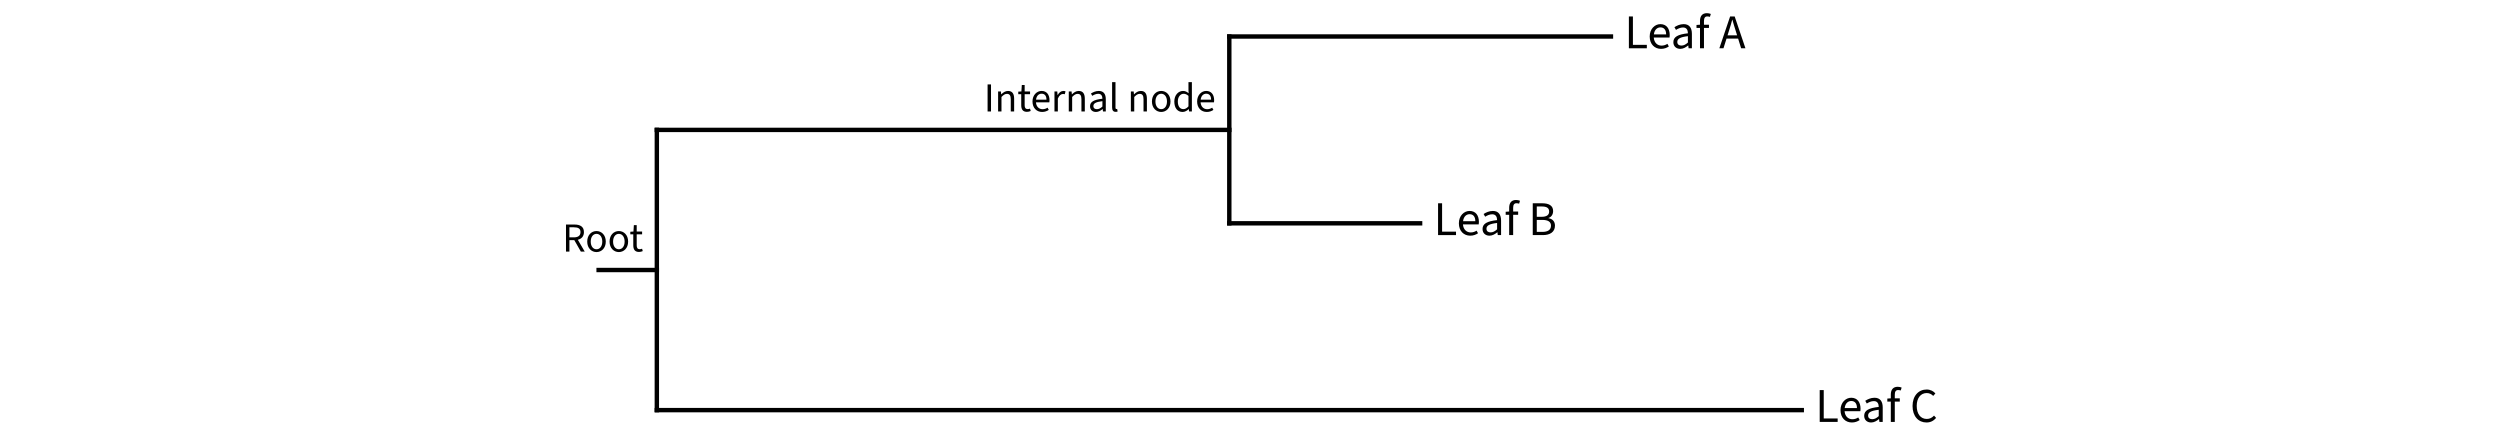
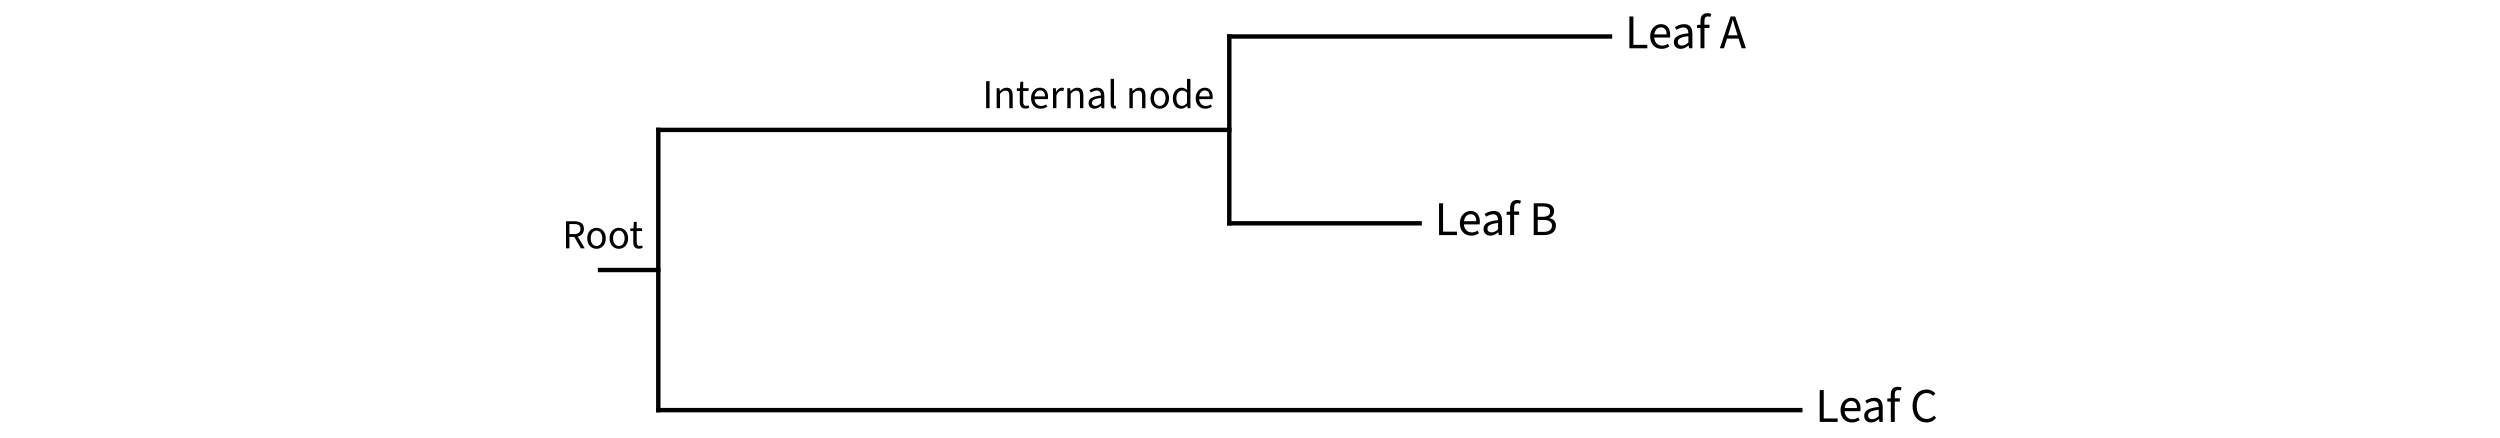
<svg xmlns="http://www.w3.org/2000/svg" xmlns:xlink="http://www.w3.org/1999/xlink" class="typst-doc" viewBox="0 0 566.929 99.213" width="566.929pt" height="99.213pt">
  <g>
    <g class="typst-group" transform="matrix(1 0 0 1 127.5591 0)">
      <g>
        <g class="typst-group">
          <g>
-             <path class="typst-shape" fill="none" stroke="#000000" stroke-width="1" stroke-linecap="square" stroke-linejoin="miter" stroke-miterlimit="4" transform="matrix(1 0 0 1 8.1934 61.23112)" d="M 0 0h 13.2 " />
-             <path class="typst-shape" fill="none" stroke="#000000" stroke-width="1" stroke-linecap="square" stroke-linejoin="miter" stroke-miterlimit="4" transform="matrix(1 0 0 1 21.3934 29.45865)" d="M 0 0v 63.545 " />
-             <path class="typst-shape" fill="none" stroke="#000000" stroke-width="1" stroke-linecap="square" stroke-linejoin="miter" stroke-miterlimit="4" transform="matrix(1 0 0 1 21.3934 29.45865)" d="M 0 0h 129.817 " />
+             <path class="typst-shape" fill="none" stroke="#000000" stroke-width="1" stroke-linecap="square" stroke-linejoin="miter" stroke-miterlimit="4" transform="matrix(1 0 0 1 8.5234 61.23112)" d="M 0 0h 13.2 " />
+             <path class="typst-shape" fill="none" stroke="#000000" stroke-width="1" stroke-linecap="square" stroke-linejoin="miter" stroke-miterlimit="4" transform="matrix(1 0 0 1 21.7234 29.45865)" d="M 0 0v 63.545 " />
+             <path class="typst-shape" fill="none" stroke="#000000" stroke-width="1" stroke-linecap="square" stroke-linejoin="miter" stroke-miterlimit="4" transform="matrix(1 0 0 1 21.7234 29.45865)" d="M 0 0h 129.487 " />
            <path class="typst-shape" fill="none" stroke="#000000" stroke-width="1" stroke-linecap="square" stroke-linejoin="miter" stroke-miterlimit="4" transform="matrix(1 0 0 1 151.2107 8.277)" d="M 0 0v 42.363 " />
-             <path class="typst-shape" fill="none" stroke="#000000" stroke-width="1" stroke-linecap="square" stroke-linejoin="miter" stroke-miterlimit="4" transform="matrix(1 0 0 1 151.2107 8.277)" d="M 0 0h 86.545 " />
-             <path class="typst-shape" fill="none" stroke="#000000" stroke-width="1" stroke-linecap="square" stroke-linejoin="miter" stroke-miterlimit="4" transform="matrix(1 0 0 1 151.2107 50.6403)" d="M 0 0h 43.272 " />
-             <path class="typst-shape" fill="none" stroke="#000000" stroke-width="1" stroke-linecap="square" stroke-linejoin="miter" stroke-miterlimit="4" transform="matrix(1 0 0 1 21.3934 93.0036)" d="M 0 0h 259.635 " />
-             <g class="typst-text" transform="matrix(1 0 0 -1 -0.05 57.05112)">
+             <path class="typst-shape" fill="none" stroke="#000000" stroke-width="1" stroke-linecap="square" stroke-linejoin="miter" stroke-miterlimit="4" transform="matrix(1 0 0 1 151.2107 8.277)" d="M 0 0h 86.325 " />
+             <path class="typst-shape" fill="none" stroke="#000000" stroke-width="1" stroke-linecap="square" stroke-linejoin="miter" stroke-miterlimit="4" transform="matrix(1 0 0 1 151.2107 50.6403)" d="M 0 0h 43.162 " />
+             <path class="typst-shape" fill="none" stroke="#000000" stroke-width="1" stroke-linecap="square" stroke-linejoin="miter" stroke-miterlimit="4" transform="matrix(1 0 0 1 21.7234 93.0036)" d="M 0 0h 258.975 " />
+             <g class="typst-text" transform="matrix(1 0 0 -1 -0.05 56.31302)">
              <use xlink:href="#g31219937ED4984B7DA5D4BB72FF9F8D" x="0" y="0" fill="oklch(68.000% 0.012 -95.500deg)" fill-rule="nonzero" />
              <use xlink:href="#gAFF450DAE1487F89AB2B204CC14F2938" x="5.227" y="0" fill="oklch(68.000% 0.012 -95.500deg)" fill-rule="nonzero" />
              <use xlink:href="#gAFF450DAE1487F89AB2B204CC14F2938" x="10.294" y="0" fill="oklch(68.000% 0.012 -95.500deg)" fill-rule="nonzero" />
              <use xlink:href="#g5589ADDE2288CB94681743E50A23368F" x="15.203" y="0" fill="oklch(68.000% 0.012 -95.500deg)" fill-rule="nonzero" />
            </g>
-             <g class="typst-text" transform="matrix(1 0 0 -1 95.55566 25.27865)">
+             <g class="typst-text" transform="matrix(1 0 0 -1 95.22566 24.54055)">
              <use xlink:href="#g2E63D7AAF8FF110D76192BCA22B2AC67" x="0" y="0" fill="oklch(68.000% 0.012 -95.500deg)" fill-rule="nonzero" />
              <use xlink:href="#gA314E40FBFFB3FA2934E4464457FDA51" x="2.459" y="0" fill="oklch(68.000% 0.012 -95.500deg)" fill-rule="nonzero" />
              <use xlink:href="#g5589ADDE2288CB94681743E50A23368F" x="7.574" y="0" fill="oklch(68.000% 0.012 -95.500deg)" fill-rule="nonzero" />
              <use xlink:href="#g86DDA9FF35B1A244258D14EF2510E2CA" x="10.603" y="0" fill="oklch(68.000% 0.012 -95.500deg)" fill-rule="nonzero" />
              <use xlink:href="#g86F81373AF7C0FAB5EE4907B198400F6" x="15.241" y="0" fill="oklch(68.000% 0.012 -95.500deg)" fill-rule="nonzero" />
              <use xlink:href="#gA314E40FBFFB3FA2934E4464457FDA51" x="18.485" y="0" fill="oklch(68.000% 0.012 -95.500deg)" fill-rule="nonzero" />
              <use xlink:href="#g7861E29E328024C0DB1316EAD1B388BC" x="23.599" y="0" fill="oklch(68.000% 0.012 -95.500deg)" fill-rule="nonzero" />
              <use xlink:href="#gE2B9237DC5612F6996F951C85D67012E" x="28.312" y="0" fill="oklch(68.000% 0.012 -95.500deg)" fill-rule="nonzero" />
              <use xlink:href="#gA314E40FBFFB3FA2934E4464457FDA51" x="32.566" y="0" fill="oklch(68.000% 0.012 -95.500deg)" fill-rule="nonzero" />
              <use xlink:href="#gAFF450DAE1487F89AB2B204CC14F2938" x="37.681" y="0" fill="oklch(68.000% 0.012 -95.500deg)" fill-rule="nonzero" />
              <use xlink:href="#gF7C0CBE20DAC670E6D9CE5CC745A0294" x="42.748" y="0" fill="oklch(68.000% 0.012 -95.500deg)" fill-rule="nonzero" />
              <use xlink:href="#g86DDA9FF35B1A244258D14EF2510E2CA" x="47.937" y="0" fill="oklch(68.000% 0.012 -95.500deg)" fill-rule="nonzero" />
            </g>
-             <g class="typst-text" transform="matrix(1 0 0 -1 240.8356 10.95)">
+             <g class="typst-text" transform="matrix(1 0 0 -1 240.9456 10.95)">
              <use xlink:href="#gCC57CF18E22FAED51DACB1824D15E758" x="0" y="0" fill="#000000" fill-rule="nonzero" />
              <use xlink:href="#g952321E4424421CC55738D692ABBBB8F" x="5.214" y="0" fill="#000000" fill-rule="nonzero" />
              <use xlink:href="#g97926E944072FB8E532838AEE0E2DD79" x="10.516" y="0" fill="#000000" fill-rule="nonzero" />
              <use xlink:href="#g49555CB2166E424105A539BB5931EEC1" x="16.06" y="0" fill="#000000" fill-rule="nonzero" />
              <use xlink:href="#gDBD3E0C2A760A369A3CB7EF497FCA744" x="21.472" y="0" fill="#000000" fill-rule="nonzero" />
            </g>
-             <g class="typst-text" transform="matrix(1 0 0 -1 197.5631 53.3133)">
+             <g class="typst-text" transform="matrix(1 0 0 -1 197.7831 53.3133)">
              <use xlink:href="#gCC57CF18E22FAED51DACB1824D15E758" x="0" y="0" fill="#000000" fill-rule="nonzero" />
              <use xlink:href="#g952321E4424421CC55738D692ABBBB8F" x="5.214" y="0" fill="#000000" fill-rule="nonzero" />
              <use xlink:href="#g97926E944072FB8E532838AEE0E2DD79" x="10.516" y="0" fill="#000000" fill-rule="nonzero" />
              <use xlink:href="#g49555CB2166E424105A539BB5931EEC1" x="16.06" y="0" fill="#000000" fill-rule="nonzero" />
              <use xlink:href="#gF21BC722CFEAC9461B720621186DB08B" x="21.472" y="0" fill="#000000" fill-rule="nonzero" />
            </g>
            <g class="typst-text" transform="matrix(1 0 0 -1 284.108 95.6766)">
              <use xlink:href="#gCC57CF18E22FAED51DACB1824D15E758" x="0" y="0" fill="#000000" fill-rule="nonzero" />
              <use xlink:href="#g952321E4424421CC55738D692ABBBB8F" x="5.214" y="0" fill="#000000" fill-rule="nonzero" />
              <use xlink:href="#g97926E944072FB8E532838AEE0E2DD79" x="10.516" y="0" fill="#000000" fill-rule="nonzero" />
              <use xlink:href="#g49555CB2166E424105A539BB5931EEC1" x="16.06" y="0" fill="#000000" fill-rule="nonzero" />
              <use xlink:href="#g23AC92068B23D35F92970FCA83CC3BC" x="21.472" y="0" fill="#000000" fill-rule="nonzero" />
            </g>
          </g>
        </g>
      </g>
    </g>
  </g>
  <defs id="glyph">
    <symbol id="g31219937ED4984B7DA5D4BB72FF9F8D" overflow="visible">
      <path d="M 0 0m 0.842 0 h 0.776 v 2.59 h 1.113 l 1.477 -2.59 h 0.879 l -1.561 2.674 c 0.841 0.206 1.384 0.785 1.384 1.739 c 0 1.272 -0.898 1.72 -2.151 1.72 h -1.917 Z m 0.776 3.226 v 2.281 h 1.028 c 0.954 0 1.487 -0.29 1.487 -1.094 c 0 -0.795 -0.533 -1.187 -1.487 -1.187 Z " />
    </symbol>
    <symbol id="gAFF450DAE1487F89AB2B204CC14F2938" overflow="visible">
      <path d="M 0 0m 2.534 -0.112 c 1.113 0 2.104 0.87 2.104 2.375 c 0 1.524 -0.991 2.394 -2.104 2.394 c -1.113 0 -2.104 -0.87 -2.104 -2.394 c 0 -1.505 0.991 -2.375 2.104 -2.375 Z m 0 0.636 c -0.776 0 -1.309 0.701 -1.309 1.739 c 0 1.047 0.533 1.758 1.309 1.758 c 0.785 0 1.309 -0.711 1.309 -1.758 c 0 -1.038 -0.524 -1.739 -1.309 -1.739 Z " />
    </symbol>
    <symbol id="g5589ADDE2288CB94681743E50A23368F" overflow="visible">
      <path d="M 0 0m 2.197 -0.084 c 0.309 0 0.608 0.075 0.851 0.196 l -0.159 0.542 c -0.178 -0.084 -0.355 -0.112 -0.514 -0.112 c -0.524 0 -0.701 0.318 -0.701 0.87 v 2.506 h 1.225 v 0.626 h -1.225 v 1.459 h -0.645 l -0.093 -1.459 l -0.711 -0.047 v -0.58 h 0.673 v -2.487 c 0 -0.907 0.327 -1.515 1.3 -1.515 Z " />
    </symbol>
    <symbol id="g2E63D7AAF8FF110D76192BCA22B2AC67" overflow="visible">
      <path d="M 0 0m 0.842 0 h 0.776 v 6.134 h -0.776 Z " />
    </symbol>
    <symbol id="gA314E40FBFFB3FA2934E4464457FDA51" overflow="visible">
      <path d="M 0 0m 0.767 0 h 0.767 v 3.291 c 0.458 0.458 0.776 0.701 1.244 0.701 c 0.598 0 0.86 -0.365 0.86 -1.216 v -2.777 h 0.767 v 2.88 c 0 1.159 -0.43 1.776 -1.384 1.776 c -0.626 0 -1.094 -0.337 -1.524 -0.767 h -0.028 l -0.065 0.654 h -0.636 Z " />
    </symbol>
    <symbol id="g86DDA9FF35B1A244258D14EF2510E2CA" overflow="visible">
      <path d="M 0 0m 2.487 4.03 c 0.701 0 1.103 -0.477 1.103 -1.356 h -2.366 c 0.122 0.972 0.701 1.356 1.262 1.356 Z m 0.122 -4.142 c 0.617 0 1.103 0.196 1.505 0.468 l -0.28 0.505 c -0.318 -0.215 -0.701 -0.346 -1.131 -0.346 c -0.767 0 -1.421 0.533 -1.496 1.552 h 3.039 c 0.028 0.15 0.037 0.299 0.037 0.458 c 0 1.29 -0.636 2.132 -1.805 2.132 c -1.047 0 -2.057 -0.907 -2.057 -2.384 c 0 -1.505 0.963 -2.384 2.188 -2.384 Z " />
    </symbol>
    <symbol id="g86F81373AF7C0FAB5EE4907B198400F6" overflow="visible">
      <path d="M 0 0m 0.767 0 h 0.767 v 2.917 c 0.309 0.767 0.767 1.047 1.15 1.047 c 0.187 0 0.28 -0.019 0.421 -0.056 l 0.168 0.654 c -0.15 0.065 -0.29 0.094 -0.486 0.094 c -0.524 0 -0.991 -0.365 -1.29 -0.935 h -0.028 l -0.065 0.823 h -0.636 Z " />
    </symbol>
    <symbol id="g7861E29E328024C0DB1316EAD1B388BC" overflow="visible">
      <path d="M 0 0m 1.814 -0.112 c 0.57 0 1.057 0.29 1.505 0.654 h 0.028 l 0.065 -0.542 h 0.636 v 2.786 c 0 1.131 -0.477 1.87 -1.58 1.87 c -0.729 0 -1.365 -0.309 -1.786 -0.589 l 0.299 -0.524 c 0.355 0.224 0.832 0.467 1.356 0.467 c 0.739 0 0.935 -0.552 0.944 -1.122 c -1.945 -0.215 -2.805 -0.692 -2.805 -1.711 c 0 -0.823 0.58 -1.29 1.337 -1.29 Z m 0.215 0.636 c -0.439 0 -0.795 0.196 -0.795 0.701 c 0 0.589 0.514 0.935 2.048 1.113 v -1.225 c -0.439 -0.393 -0.813 -0.589 -1.253 -0.589 Z " />
    </symbol>
    <symbol id="gE2B9237DC5612F6996F951C85D67012E" overflow="visible">
      <path d="M 0 0m 1.58 -0.084 c 0.187 0 0.337 0.028 0.439 0.075 l -0.103 0.58 c -0.075 -0.019 -0.112 -0.019 -0.159 -0.019 c -0.122 0 -0.224 0.084 -0.224 0.327 v 5.778 h -0.767 v -5.722 c 0 -0.654 0.234 -1.019 0.813 -1.019 Z " />
    </symbol>
    <symbol id="gF7C0CBE20DAC670E6D9CE5CC745A0294" overflow="visible">
      <path d="M 0 0m 2.319 -0.112 c 0.533 0 1.019 0.299 1.374 0.645 h 0.028 l 0.065 -0.533 h 0.636 v 6.657 h -0.776 v -1.748 l 0.037 -0.776 c -0.402 0.327 -0.748 0.524 -1.272 0.524 c -1.038 0 -1.973 -0.916 -1.973 -2.394 c 0 -1.515 0.739 -2.375 1.879 -2.375 Z m 0.168 0.645 c -0.795 0 -1.253 0.655 -1.253 1.739 c 0 1.038 0.58 1.739 1.309 1.739 c 0.374 0 0.72 -0.131 1.103 -0.477 v -2.375 c -0.374 -0.421 -0.739 -0.626 -1.159 -0.626 Z " />
    </symbol>
    <symbol id="gCC57CF18E22FAED51DACB1824D15E758" overflow="visible">
      <path d="M 0 0m 0.99 0 h 4.07 v 0.781 h -3.157 v 6.435 h -0.913 Z " />
    </symbol>
    <symbol id="g952321E4424421CC55738D692ABBBB8F" overflow="visible">
      <path d="M 0 0m 2.926 4.741 c 0.825 0 1.298 -0.561 1.298 -1.595 h -2.783 c 0.143 1.144 0.825 1.595 1.485 1.595 Z m 0.143 -4.873 c 0.726 0 1.298 0.231 1.771 0.55 l -0.33 0.594 c -0.374 -0.253 -0.825 -0.407 -1.331 -0.407 c -0.902 0 -1.672 0.627 -1.76 1.826 h 3.575 c 0.033 0.176 0.044 0.352 0.044 0.539 c 0 1.518 -0.748 2.508 -2.123 2.508 c -1.232 0 -2.42 -1.067 -2.42 -2.805 c 0 -1.771 1.133 -2.805 2.574 -2.805 Z " />
    </symbol>
    <symbol id="g97926E944072FB8E532838AEE0E2DD79" overflow="visible">
      <path d="M 0 0m 2.134 -0.132 c 0.671 0 1.243 0.341 1.771 0.77 h 0.033 l 0.077 -0.638 h 0.748 v 3.278 c 0 1.331 -0.561 2.2 -1.859 2.2 c -0.858 0 -1.606 -0.363 -2.101 -0.693 l 0.352 -0.616 c 0.418 0.264 0.979 0.55 1.595 0.55 c 0.869 0 1.1 -0.649 1.111 -1.32 c -2.288 -0.253 -3.3 -0.814 -3.3 -2.013 c 0 -0.968 0.682 -1.518 1.573 -1.518 Z m 0.253 0.748 c -0.517 0 -0.935 0.231 -0.935 0.825 c 0 0.693 0.605 1.1 2.409 1.309 v -1.441 c -0.517 -0.462 -0.957 -0.693 -1.474 -0.693 Z " />
    </symbol>
    <symbol id="g49555CB2166E424105A539BB5931EEC1" overflow="visible">
      <path d="M 0 0m 1.056 0 h 0.902 v 4.609 h 1.133 v 0.737 h -1.133 v 0.847 c 0 0.682 0.242 1.034 0.748 1.034 c 0.198 0 0.385 -0.033 0.605 -0.099 l 0.198 0.66 c -0.231 0.099 -0.561 0.176 -0.891 0.176 c -1.067 0 -1.562 -0.682 -1.562 -1.771 v -0.847 l -0.792 -0.055 v -0.682 h 0.792 Z " />
    </symbol>
    <symbol id="gDBD3E0C2A760A369A3CB7EF497FCA744" overflow="visible">
      <path d="M 0 0m 2.233 4.037 c 0.264 0.803 0.495 1.595 0.715 2.431 h 0.044 c 0.231 -0.836 0.462 -1.628 0.726 -2.431 l 0.341 -1.1 h -2.167 Z m -2.2 -4.037 h 0.935 l 0.693 2.2 h 2.629 l 0.682 -2.2 h 0.979 l -2.442 7.216 h -1.034 Z " />
    </symbol>
    <symbol id="gF21BC722CFEAC9461B720621186DB08B" overflow="visible">
      <path d="M 0 0m 0.99 0 h 2.299 c 1.617 0 2.739 0.704 2.739 2.145 c 0 0.968 -0.572 1.529 -1.474 1.694 v 0.044 c 0.682 0.22 1.056 0.825 1.056 1.573 c 0 1.265 -1.012 1.76 -2.475 1.76 h -2.145 Z m 0.913 4.147 v 2.343 h 1.111 c 1.122 0 1.694 -0.319 1.694 -1.155 c 0 -0.737 -0.506 -1.188 -1.738 -1.188 Z m 0 -3.421 v 2.717 h 1.254 c 1.265 0 1.969 -0.407 1.969 -1.298 c 0 -0.968 -0.726 -1.419 -1.969 -1.419 Z " />
    </symbol>
    <symbol id="g23AC92068B23D35F92970FCA83CC3BC" overflow="visible">
      <path d="M 0 0m 3.729 -0.132 c 0.935 0 1.606 0.374 2.189 1.034 l -0.473 0.528 c -0.462 -0.495 -0.979 -0.759 -1.65 -0.759 c -1.397 0 -2.277 1.144 -2.277 2.959 c 0 1.793 0.913 2.915 2.266 2.915 c 0.594 0 1.089 -0.242 1.474 -0.649 l 0.495 0.561 c -0.418 0.495 -1.122 0.891 -1.98 0.891 c -1.837 0 -3.201 -1.419 -3.201 -3.74 c 0 -2.354 1.353 -3.74 3.157 -3.74 Z " />
    </symbol>
  </defs>
</svg>
